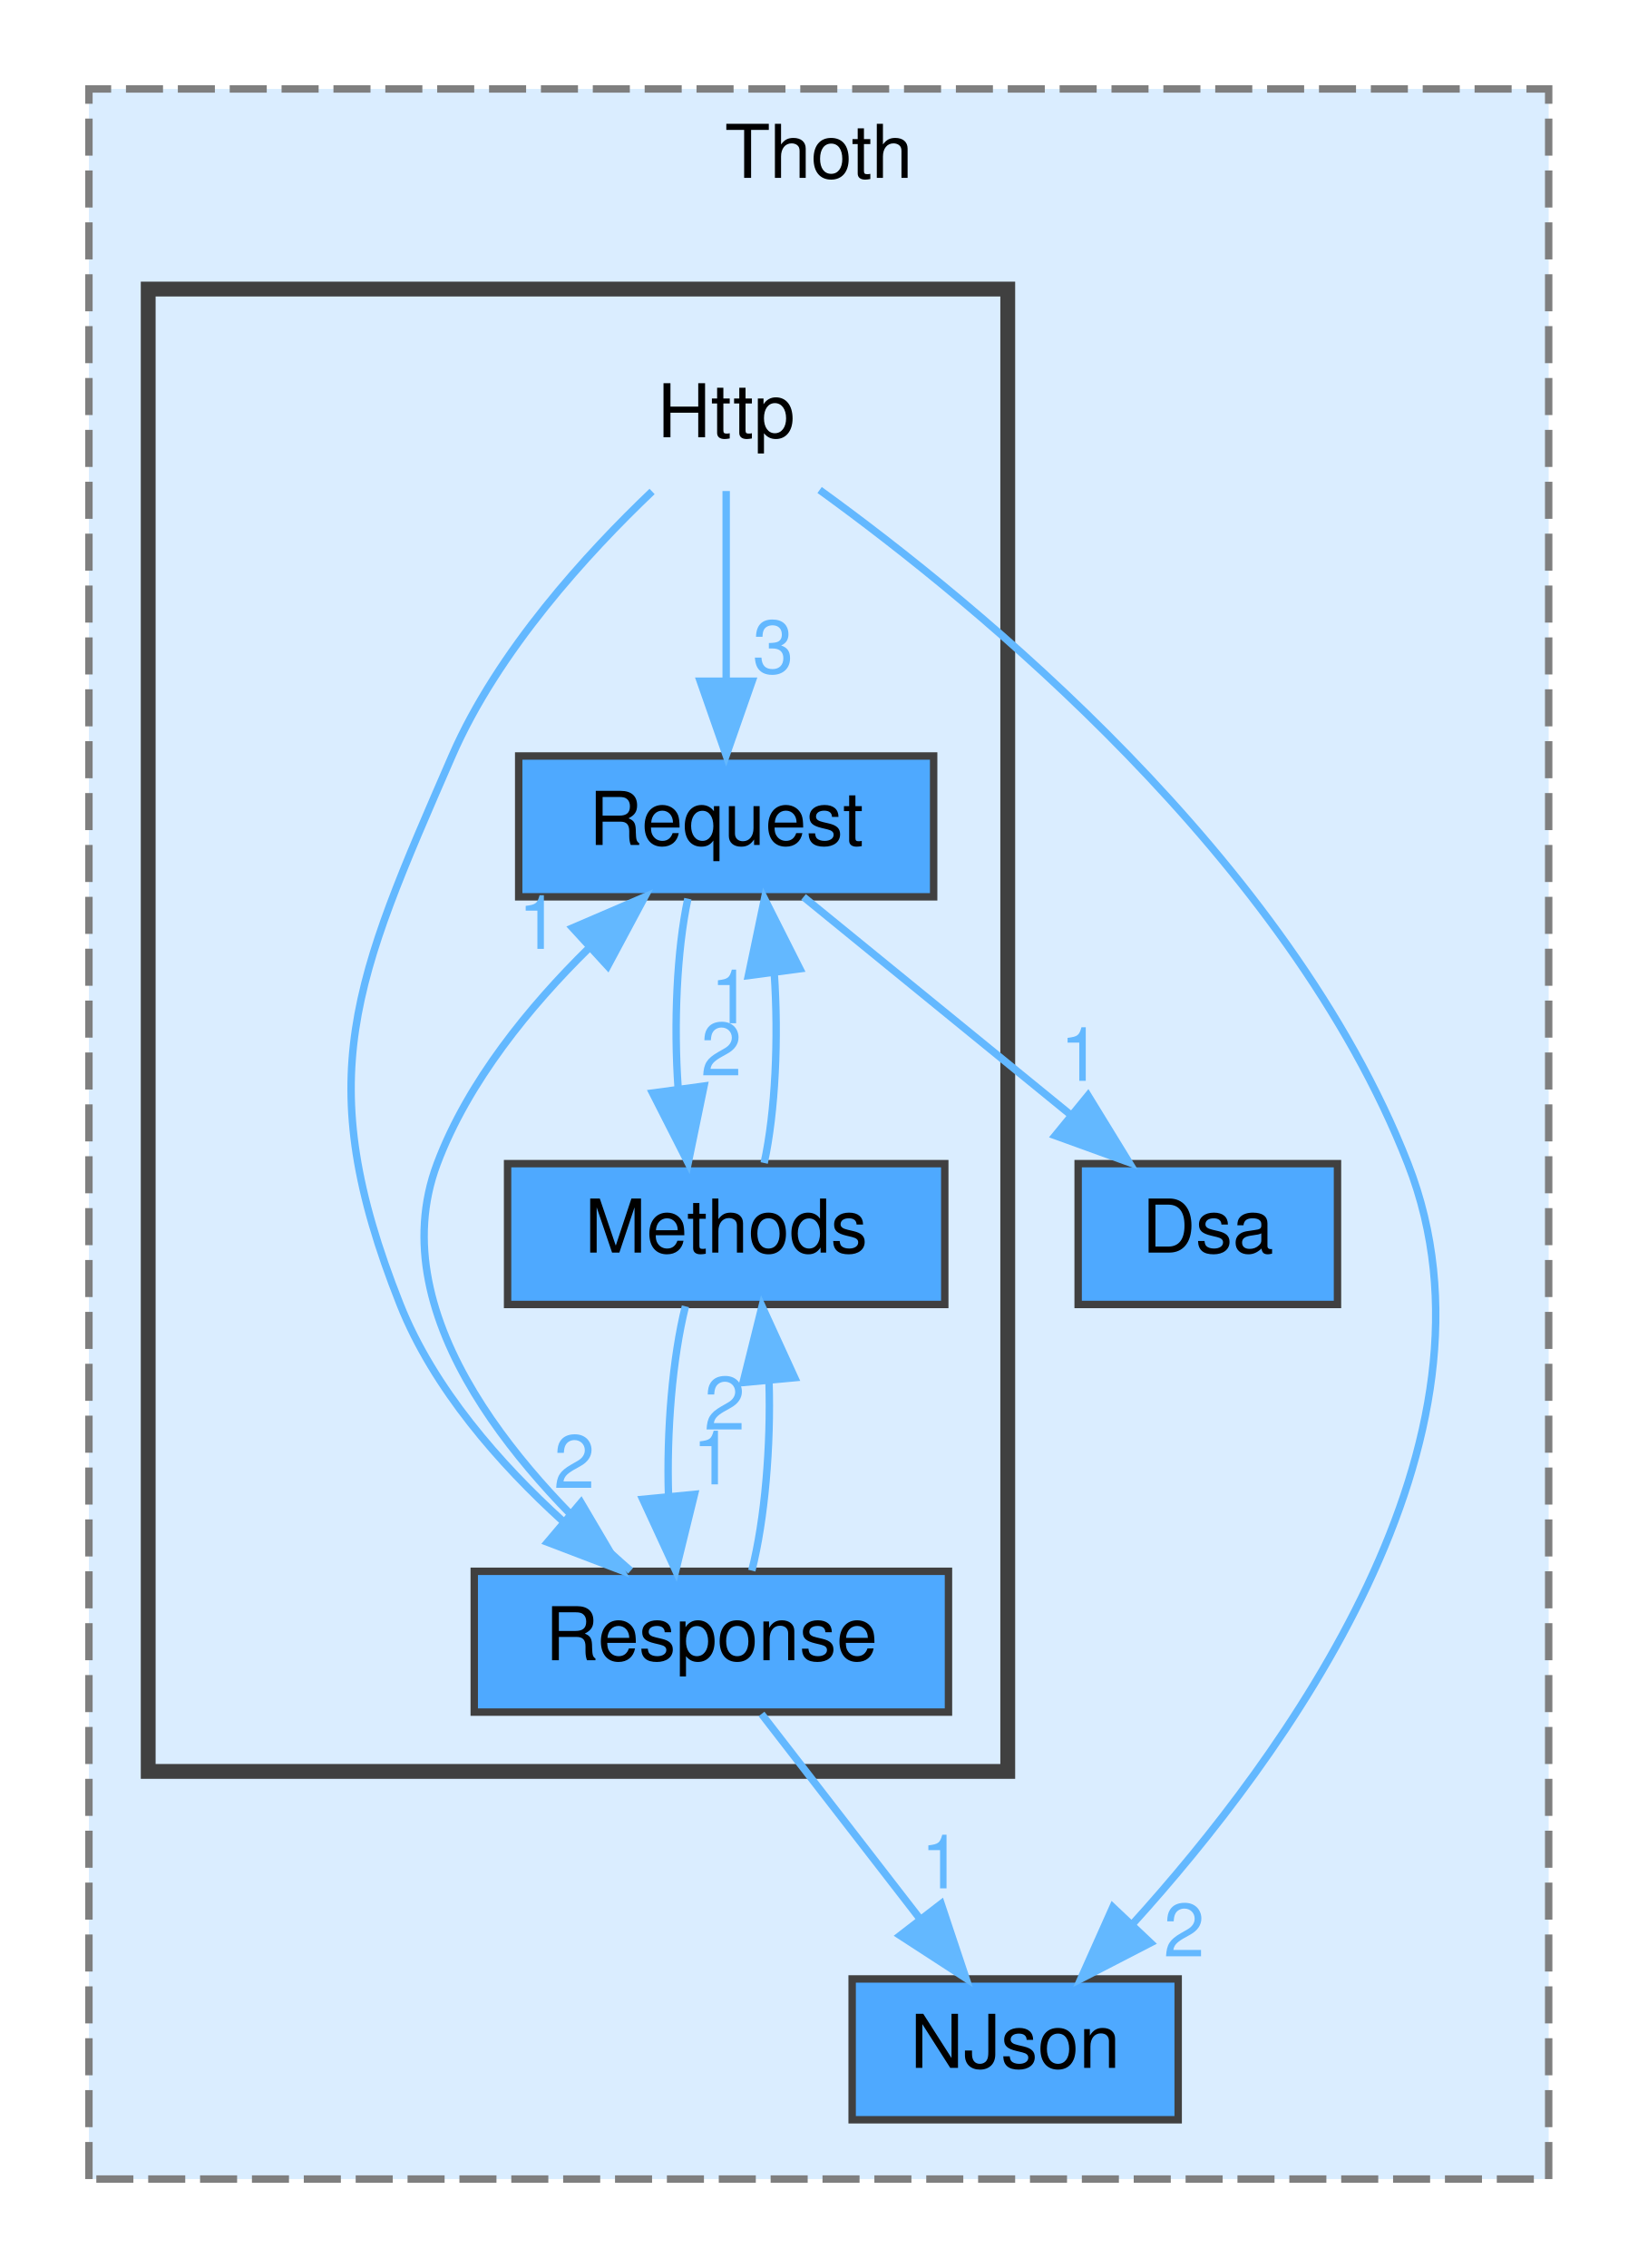
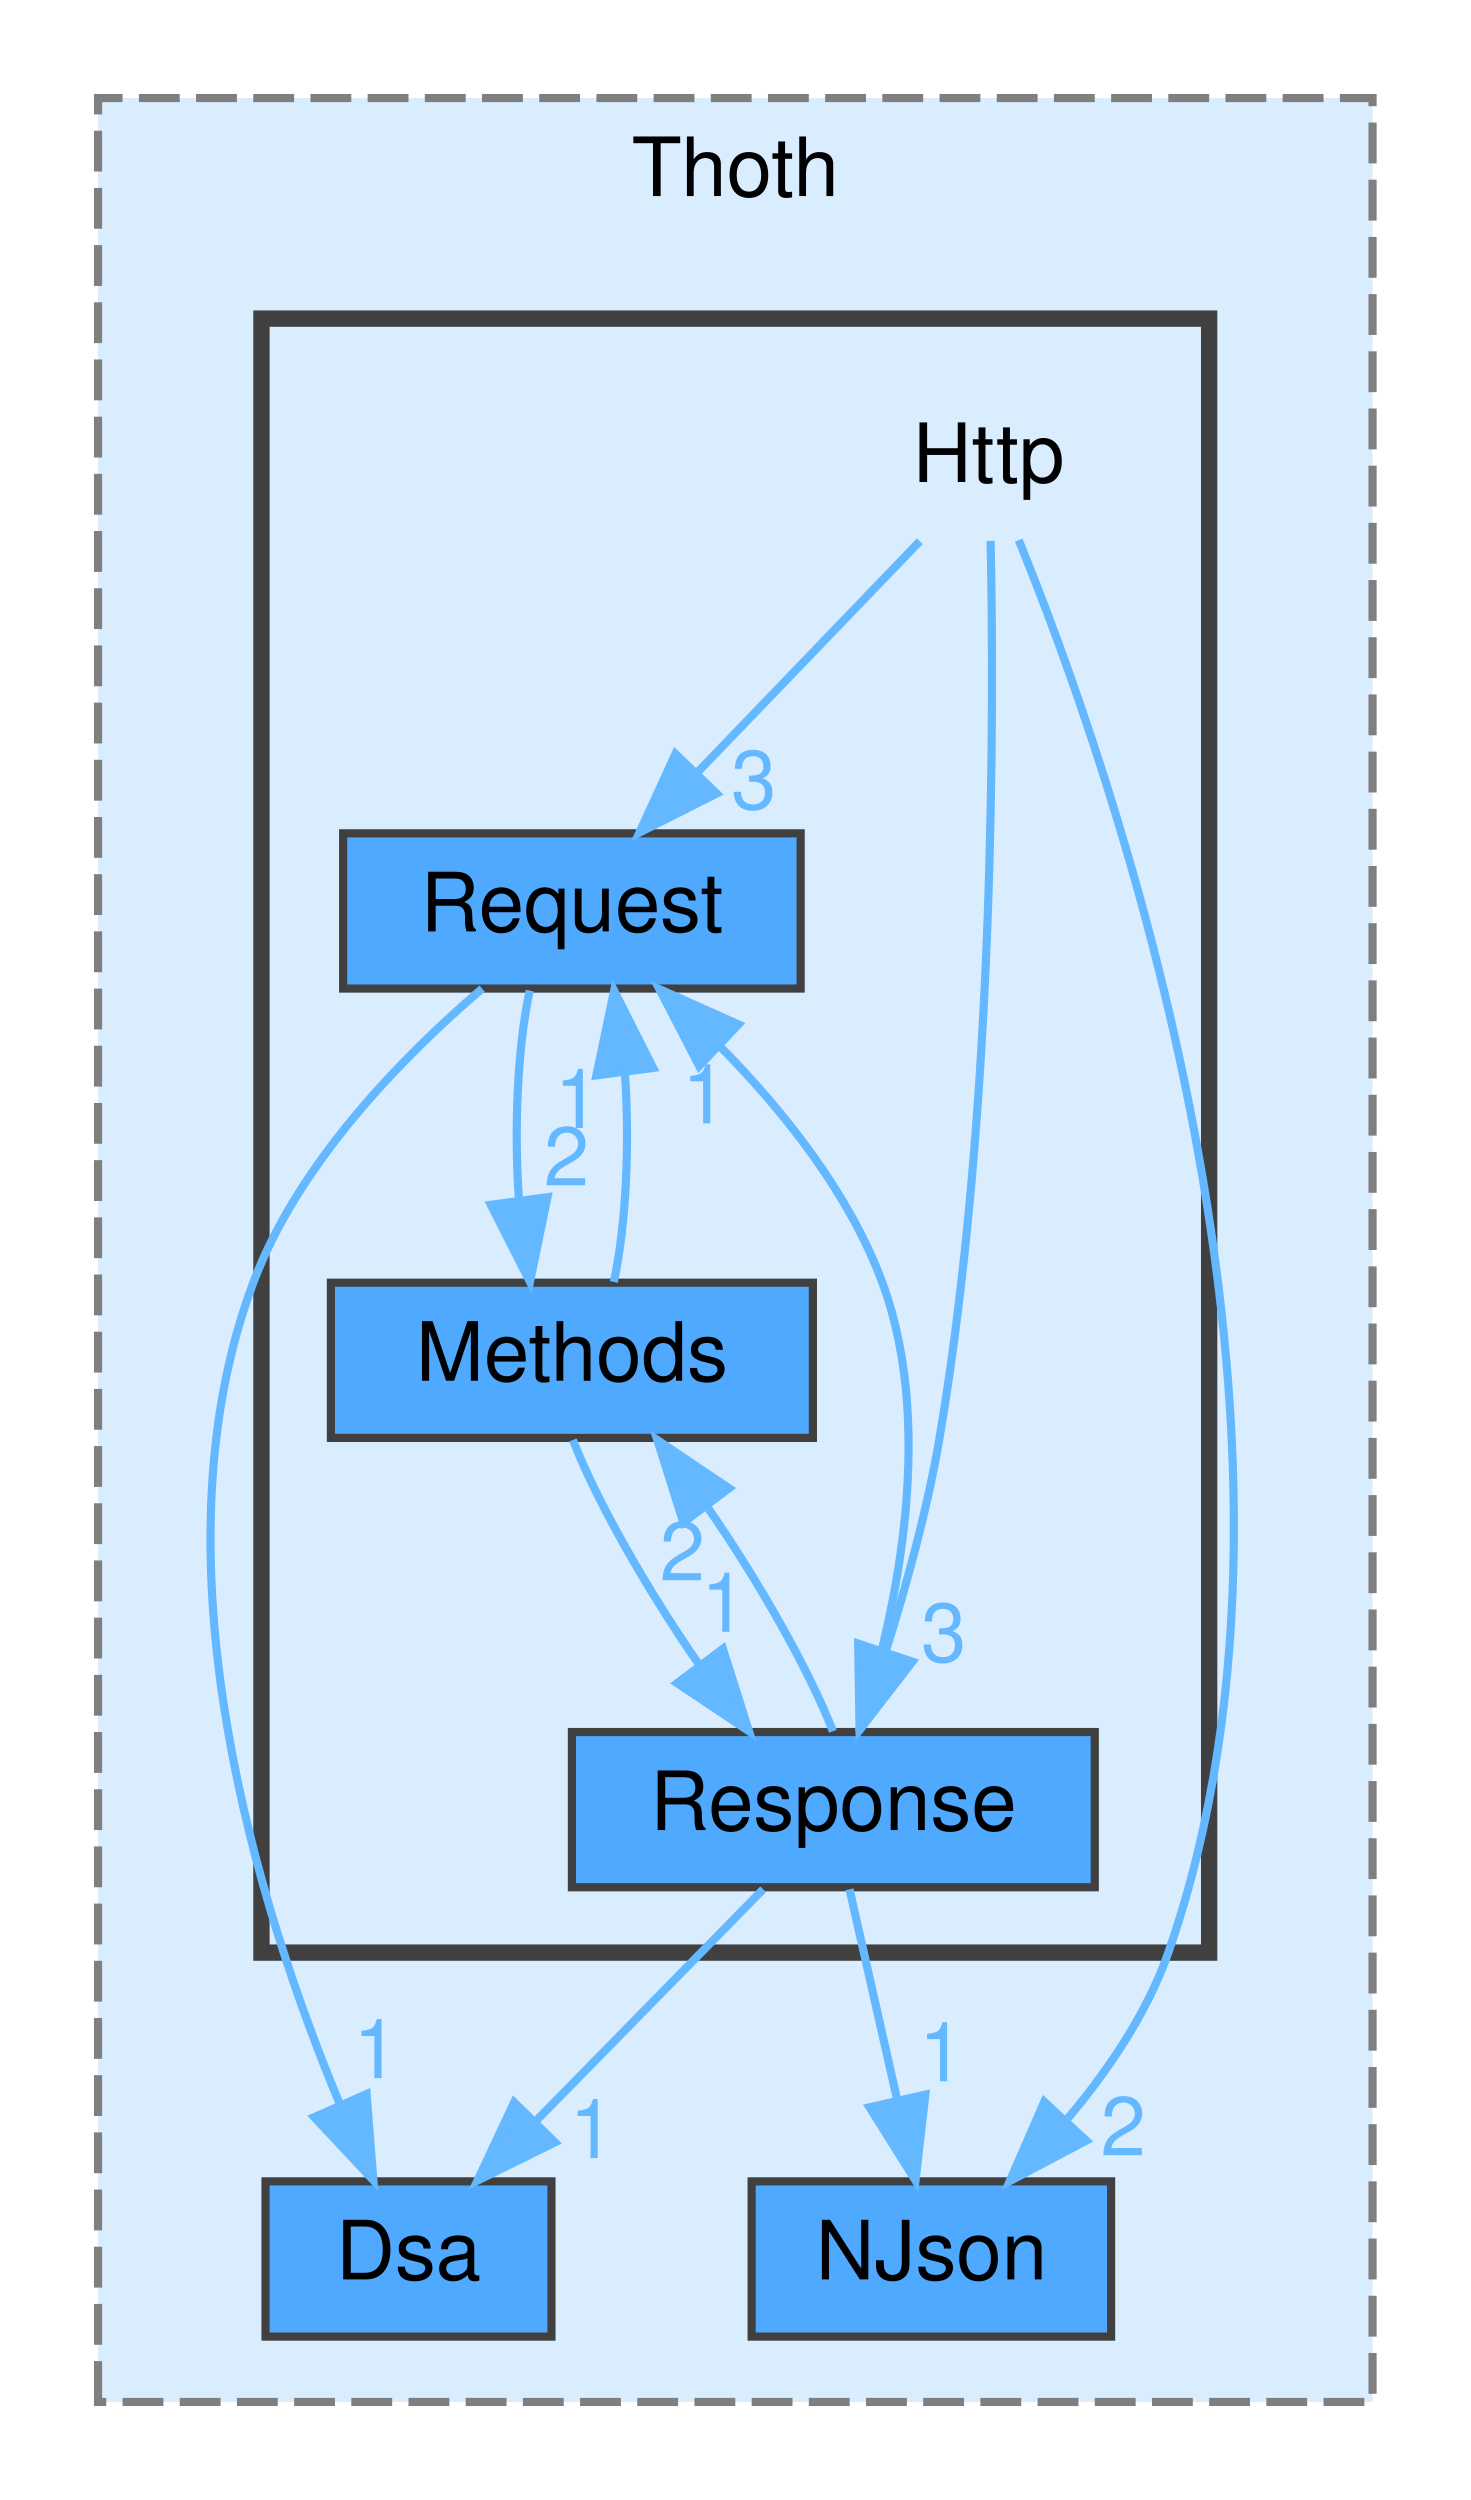
- <svg xmlns="http://www.w3.org/2000/svg" xmlns:xlink="http://www.w3.org/1999/xlink" width="221pt" height="306pt" viewBox="0.00 0.00 221.00 306.00">
+ <svg xmlns="http://www.w3.org/2000/svg" xmlns:xlink="http://www.w3.org/1999/xlink" width="180pt" height="306pt" viewBox="0.00 0.00 180.00 306.00">
  <g id="graph0" class="graph" transform="scale(1 1) rotate(0) translate(4 302)">
    <g id="clust1" class="cluster">
      <g id="a_clust1">
        <a xlink:href="dir_c6a74f695d865e6872ff805f8280c9af.html" target="_top" xlink:title="Thoth">
-           <polygon fill="#daedff" stroke="#7f7f7f" stroke-dasharray="5,2" points="8,-8 8,-290 205,-290 205,-8 8,-8" />
-           <text text-anchor="middle" x="106.5" y="-278" font-family="Helvetica,sans-Serif" font-size="10.00">Thoth</text>
+           <polygon fill="#daedff" stroke="#7f7f7f" stroke-dasharray="5,2" points="8,-8 8,-290 164,-290 164,-8 8,-8" />
+           <text text-anchor="middle" x="86" y="-278" font-family="Helvetica,sans-Serif" font-size="10.00">Thoth</text>
        </a>
      </g>
    </g>
    <g id="clust2" class="cluster">
      <g id="a_clust2">
        <a xlink:href="dir_41cc9e0bb4f1115e1fe2e2758d2bc168.html" target="_top">
-           <polygon fill="#daedff" stroke="#404040" stroke-width="2" points="16,-63 16,-263 132,-263 132,-63 16,-63" />
+           <polygon fill="#daedff" stroke="#404040" stroke-width="2" points="28,-63 28,-263 144,-263 144,-63 28,-63" />
        </a>
      </g>
    </g>
    <g id="node1" class="node">
      <g id="a_node1">
        <a xlink:href="dir_0548d2bb7dd208758f91f985569944be.html" target="_top" xlink:title="NJson">
-           <polygon fill="#4ea9ff" stroke="#404040" points="155,-35 111,-35 111,-16 155,-16 155,-35" />
-           <text text-anchor="middle" x="133" y="-23" font-family="Helvetica,sans-Serif" font-size="10.00">NJson</text>
+           <polygon fill="#4ea9ff" stroke="#404040" points="132,-35 88,-35 88,-16 132,-16 132,-35" />
+           <text text-anchor="middle" x="110" y="-23" font-family="Helvetica,sans-Serif" font-size="10.00">NJson</text>
        </a>
      </g>
    </g>
    <g id="node2" class="node">
      <g id="a_node2">
        <a xlink:href="dir_3c6a022a7e9432f24aa2201eb84947de.html" target="_top" xlink:title="Dsa">
-           <polygon fill="#4ea9ff" stroke="#404040" points="176.5,-145 141.5,-145 141.5,-126 176.5,-126 176.5,-145" />
-           <text text-anchor="middle" x="159" y="-133" font-family="Helvetica,sans-Serif" font-size="10.00">Dsa</text>
+           <polygon fill="#4ea9ff" stroke="#404040" points="63.5,-35 28.5,-35 28.5,-16 63.5,-16 63.5,-35" />
+           <text text-anchor="middle" x="46" y="-23" font-family="Helvetica,sans-Serif" font-size="10.00">Dsa</text>
        </a>
      </g>
    </g>
    <g id="node3" class="node">
-       <text text-anchor="middle" x="94" y="-243" font-family="Helvetica,sans-Serif" font-size="10.00">Http</text>
+       <text text-anchor="middle" x="117" y="-243" font-family="Helvetica,sans-Serif" font-size="10.00">Http</text>
    </g>
    <g id="edge1" class="edge">
      <g id="a_edge1">
        <a xlink:href="dir_000002_000005.html" target="_top">
-           <path fill="none" stroke="#63b8ff" d="M106.61,-235.89C127.82,-220.54 169.88,-186.19 186,-145 200.63,-107.62 169.24,-64.89 148.79,-42.35" />
-           <polygon fill="#63b8ff" stroke="#63b8ff" points="151.27,-39.87 141.86,-35.01 146.18,-44.68 151.27,-39.87" />
+           <path fill="none" stroke="#63b8ff" d="M120.69,-235.89C131.53,-209.31 161.17,-126.53 139,-63 136.42,-55.61 131.65,-48.59 126.71,-42.72" />
+           <polygon fill="#63b8ff" stroke="#63b8ff" points="128.95,-39.99 119.59,-35.03 123.82,-44.74 128.95,-39.99" />
        </a>
      </g>
      <g id="a_edge1-headlabel">
        <a xlink:href="dir_000002_000005.html" target="_top" xlink:title="2">
-           <text text-anchor="middle" x="155.8" y="-38.04" font-family="Helvetica,sans-Serif" font-size="10.00" fill="#63b8ff">2</text>
+           <text text-anchor="middle" x="133.48" y="-38.2" font-family="Helvetica,sans-Serif" font-size="10.00" fill="#63b8ff">2</text>
        </a>
      </g>
    </g>
    <g id="node5" class="node">
      <g id="a_node5">
        <a xlink:href="dir_2e6b931faf85af8d43b2b55a026921d7.html" target="_top" xlink:title="Request">
-           <polygon fill="#4ea9ff" stroke="#404040" points="122,-200 66,-200 66,-181 122,-181 122,-200" />
-           <text text-anchor="middle" x="94" y="-188" font-family="Helvetica,sans-Serif" font-size="10.00">Request</text>
+           <polygon fill="#4ea9ff" stroke="#404040" points="94,-200 38,-200 38,-181 94,-181 94,-200" />
+           <text text-anchor="middle" x="66" y="-188" font-family="Helvetica,sans-Serif" font-size="10.00">Request</text>
        </a>
      </g>
    </g>
    <g id="edge3" class="edge">
      <g id="a_edge3">
        <a xlink:href="dir_000002_000007.html" target="_top">
-           <path fill="none" stroke="#63b8ff" d="M94,-235.75C94,-228.8 94,-218.85 94,-210.13" />
-           <polygon fill="#63b8ff" stroke="#63b8ff" points="97.5,-210.09 94,-200.09 90.5,-210.09 97.5,-210.09" />
+           <path fill="none" stroke="#63b8ff" d="M108.58,-235.75C101.23,-228.11 90.37,-216.82 81.46,-207.56" />
+           <polygon fill="#63b8ff" stroke="#63b8ff" points="83.72,-204.87 74.26,-200.09 78.68,-209.72 83.72,-204.87" />
        </a>
      </g>
      <g id="a_edge3-headlabel">
        <a xlink:href="dir_000002_000007.html" target="_top" xlink:title="3">
-           <text text-anchor="middle" x="100.34" y="-211.18" font-family="Helvetica,sans-Serif" font-size="10.00" fill="#63b8ff">3</text>
+           <text text-anchor="middle" x="88.26" y="-202.99" font-family="Helvetica,sans-Serif" font-size="10.00" fill="#63b8ff">3</text>
        </a>
      </g>
    </g>
    <g id="node6" class="node">
      <g id="a_node6">
        <a xlink:href="dir_2b930848939edf81047ea3b73a2c6d36.html" target="_top" xlink:title="Response">
-           <polygon fill="#4ea9ff" stroke="#404040" points="124,-90 60,-90 60,-71 124,-71 124,-90" />
-           <text text-anchor="middle" x="92" y="-78" font-family="Helvetica,sans-Serif" font-size="10.00">Response</text>
+           <polygon fill="#4ea9ff" stroke="#404040" points="130,-90 66,-90 66,-71 130,-71 130,-90" />
+           <text text-anchor="middle" x="98" y="-78" font-family="Helvetica,sans-Serif" font-size="10.00">Response</text>
        </a>
      </g>
    </g>
    <g id="edge2" class="edge">
      <g id="a_edge2">
        <a xlink:href="dir_000002_000008.html" target="_top">
-           <path fill="none" stroke="#63b8ff" d="M84,-235.69C75.31,-227.41 63.17,-214.19 57,-200 43.83,-169.7 37.8,-156.7 50,-126 54.52,-114.63 63.47,-104.48 71.96,-96.76" />
-           <polygon fill="#63b8ff" stroke="#63b8ff" points="74.41,-99.27 79.79,-90.14 69.89,-93.92 74.41,-99.27" />
+           <path fill="none" stroke="#63b8ff" d="M117.25,-235.8C117.67,-216.1 117.86,-166.62 111,-126 109.52,-117.27 106.92,-107.83 104.42,-99.89" />
+           <polygon fill="#63b8ff" stroke="#63b8ff" points="107.68,-98.61 101.21,-90.22 101.04,-100.82 107.68,-98.61" />
        </a>
      </g>
      <g id="a_edge2-headlabel">
-         <a xlink:href="dir_000002_000008.html" target="_top" xlink:title="2">
-           <text text-anchor="middle" x="73.5" y="-101.25" font-family="Helvetica,sans-Serif" font-size="10.00" fill="#63b8ff">2</text>
+         <a xlink:href="dir_000002_000008.html" target="_top" xlink:title="3">
+           <text text-anchor="middle" x="111.51" y="-98.62" font-family="Helvetica,sans-Serif" font-size="10.00" fill="#63b8ff">3</text>
        </a>
      </g>
    </g>
    <g id="node4" class="node">
      <g id="a_node4">
        <a xlink:href="dir_09d6a22b96cbdd451a8a41c9804b07f2.html" target="_top" xlink:title="Methods">
-           <polygon fill="#4ea9ff" stroke="#404040" points="123.5,-145 64.5,-145 64.5,-126 123.5,-126 123.5,-145" />
-           <text text-anchor="middle" x="94" y="-133" font-family="Helvetica,sans-Serif" font-size="10.00">Methods</text>
+           <polygon fill="#4ea9ff" stroke="#404040" points="95.5,-145 36.5,-145 36.5,-126 95.5,-126 95.5,-145" />
+           <text text-anchor="middle" x="66" y="-133" font-family="Helvetica,sans-Serif" font-size="10.00">Methods</text>
        </a>
      </g>
    </g>
    <g id="edge5" class="edge">
      <g id="a_edge5">
        <a xlink:href="dir_000004_000007.html" target="_top">
-           <path fill="none" stroke="#63b8ff" d="M99.13,-145.09C100.64,-151.99 101.09,-161.93 100.49,-170.66" />
-           <polygon fill="#63b8ff" stroke="#63b8ff" points="97,-170.38 99.17,-180.75 103.94,-171.29 97,-170.38" />
+           <path fill="none" stroke="#63b8ff" d="M71.13,-145.09C72.64,-151.99 73.09,-161.93 72.49,-170.66" />
+           <polygon fill="#63b8ff" stroke="#63b8ff" points="69,-170.38 71.17,-180.75 75.94,-171.29 69,-170.38" />
        </a>
      </g>
      <g id="a_edge5-headlabel">
        <a xlink:href="dir_000004_000007.html" target="_top" xlink:title="1">
-           <text text-anchor="middle" x="94.65" y="-163.94" font-family="Helvetica,sans-Serif" font-size="10.00" fill="#63b8ff">1</text>
+           <text text-anchor="middle" x="66.65" y="-163.94" font-family="Helvetica,sans-Serif" font-size="10.00" fill="#63b8ff">1</text>
        </a>
      </g>
    </g>
    <g id="edge4" class="edge">
      <g id="a_edge4">
        <a xlink:href="dir_000004_000008.html" target="_top">
-           <path fill="none" stroke="#63b8ff" d="M88.5,-125.75C86.75,-118.8 85.94,-108.85 86.22,-100.13" />
-           <polygon fill="#63b8ff" stroke="#63b8ff" points="89.72,-100.38 87.19,-90.09 82.75,-99.71 89.72,-100.38" />
+           <path fill="none" stroke="#63b8ff" d="M66.12,-125.75C69.03,-118.26 75.28,-107.28 81.65,-98.13" />
+           <polygon fill="#63b8ff" stroke="#63b8ff" points="84.48,-100.19 87.68,-90.09 78.88,-95.98 84.48,-100.19" />
        </a>
      </g>
      <g id="a_edge4-headlabel">
        <a xlink:href="dir_000004_000008.html" target="_top" xlink:title="1">
-           <text text-anchor="middle" x="92.2" y="-101.73" font-family="Helvetica,sans-Serif" font-size="10.00" fill="#63b8ff">1</text>
+           <text text-anchor="middle" x="84.59" y="-102.27" font-family="Helvetica,sans-Serif" font-size="10.00" fill="#63b8ff">1</text>
        </a>
      </g>
    </g>
    <g id="edge7" class="edge">
      <g id="a_edge7">
        <a xlink:href="dir_000007_000001.html" target="_top">
-           <path fill="none" stroke="#63b8ff" d="M104.44,-180.98C114.15,-173.07 128.82,-161.11 140.5,-151.58" />
-           <polygon fill="#63b8ff" stroke="#63b8ff" points="142.83,-154.2 148.37,-145.17 138.4,-148.78 142.83,-154.2" />
+           <path fill="none" stroke="#63b8ff" d="M55.01,-180.99C45.55,-172.9 32.57,-159.81 27,-145 14.16,-110.85 27.77,-67.98 37.66,-44.3" />
+           <polygon fill="#63b8ff" stroke="#63b8ff" points="40.87,-45.69 41.7,-35.13 34.46,-42.86 40.87,-45.69" />
        </a>
      </g>
      <g id="a_edge7-headlabel">
        <a xlink:href="dir_000007_000001.html" target="_top" xlink:title="1">
-           <text text-anchor="middle" x="141.84" y="-156.17" font-family="Helvetica,sans-Serif" font-size="10.00" fill="#63b8ff">1</text>
+           <text text-anchor="middle" x="42.01" y="-47.63" font-family="Helvetica,sans-Serif" font-size="10.00" fill="#63b8ff">1</text>
        </a>
      </g>
    </g>
    <g id="edge6" class="edge">
      <g id="a_edge6">
        <a xlink:href="dir_000007_000004.html" target="_top">
-           <path fill="none" stroke="#63b8ff" d="M88.83,-180.75C87.34,-173.8 86.9,-163.85 87.52,-155.13" />
-           <polygon fill="#63b8ff" stroke="#63b8ff" points="91.01,-155.47 88.87,-145.09 84.07,-154.53 91.01,-155.47" />
+           <path fill="none" stroke="#63b8ff" d="M60.83,-180.75C59.34,-173.8 58.9,-163.85 59.52,-155.13" />
+           <polygon fill="#63b8ff" stroke="#63b8ff" points="63.01,-155.47 60.87,-145.09 56.07,-154.53 63.01,-155.47" />
        </a>
      </g>
      <g id="a_edge6-headlabel">
        <a xlink:href="dir_000007_000004.html" target="_top" xlink:title="2">
-           <text text-anchor="middle" x="93.34" y="-156.91" font-family="Helvetica,sans-Serif" font-size="10.00" fill="#63b8ff">2</text>
+           <text text-anchor="middle" x="65.34" y="-156.91" font-family="Helvetica,sans-Serif" font-size="10.00" fill="#63b8ff">2</text>
        </a>
      </g>
    </g>
    <g id="edge8" class="edge">
      <g id="a_edge8">
        <a xlink:href="dir_000008_000005.html" target="_top">
-           <path fill="none" stroke="#63b8ff" d="M98.77,-70.75C104.56,-63.26 113.06,-52.28 120.14,-43.13" />
-           <polygon fill="#63b8ff" stroke="#63b8ff" points="123.01,-45.14 126.36,-35.09 117.47,-40.86 123.01,-45.14" />
+           <path fill="none" stroke="#63b8ff" d="M99.98,-70.75C101.57,-63.72 103.86,-53.62 105.85,-44.84" />
+           <polygon fill="#63b8ff" stroke="#63b8ff" points="109.26,-45.62 108.06,-35.09 102.43,-44.07 109.26,-45.62" />
        </a>
      </g>
      <g id="a_edge8-headlabel">
        <a xlink:href="dir_000008_000005.html" target="_top" xlink:title="1">
-           <text text-anchor="middle" x="123.05" y="-47.22" font-family="Helvetica,sans-Serif" font-size="10.00" fill="#63b8ff">1</text>
+           <text text-anchor="middle" x="111.24" y="-47.25" font-family="Helvetica,sans-Serif" font-size="10.00" fill="#63b8ff">1</text>
+         </a>
+       </g>
+     </g>
+     <g id="edge11" class="edge">
+       <g id="a_edge11">
+         <a xlink:href="dir_000008_000001.html" target="_top">
+           <path fill="none" stroke="#63b8ff" d="M89.41,-70.75C81.84,-63.03 70.62,-51.6 61.49,-42.28" />
+           <polygon fill="#63b8ff" stroke="#63b8ff" points="63.93,-39.78 54.43,-35.09 58.93,-44.68 63.93,-39.78" />
+         </a>
+       </g>
+       <g id="a_edge11-headlabel">
+         <a xlink:href="dir_000008_000001.html" target="_top" xlink:title="1">
+           <text text-anchor="middle" x="68.47" y="-37.85" font-family="Helvetica,sans-Serif" font-size="10.00" fill="#63b8ff">1</text>
        </a>
      </g>
    </g>
    <g id="edge9" class="edge">
      <g id="a_edge9">
        <a xlink:href="dir_000008_000004.html" target="_top">
-           <path fill="none" stroke="#63b8ff" d="M97.46,-90.09C99.22,-96.99 100.05,-106.93 99.78,-115.66" />
-           <polygon fill="#63b8ff" stroke="#63b8ff" points="96.28,-115.47 98.84,-125.75 103.25,-116.12 96.28,-115.47" />
+           <path fill="none" stroke="#63b8ff" d="M97.95,-90.09C95.08,-97.52 88.86,-108.5 82.49,-117.67" />
+           <polygon fill="#63b8ff" stroke="#63b8ff" points="79.64,-115.64 76.45,-125.75 85.24,-119.84 79.64,-115.64" />
        </a>
      </g>
      <g id="a_edge9-headlabel">
        <a xlink:href="dir_000008_000004.html" target="_top" xlink:title="2">
-           <text text-anchor="middle" x="93.79" y="-109.12" font-family="Helvetica,sans-Serif" font-size="10.00" fill="#63b8ff">2</text>
+           <text text-anchor="middle" x="79.52" y="-108.57" font-family="Helvetica,sans-Serif" font-size="10.00" fill="#63b8ff">2</text>
        </a>
      </g>
    </g>
    <g id="edge10" class="edge">
      <g id="a_edge10">
        <a xlink:href="dir_000008_000007.html" target="_top">
-           <path fill="none" stroke="#63b8ff" d="M81.1,-90.07C67.55,-101.85 47.09,-123.98 55,-145 59.18,-156.11 67.52,-166.25 75.43,-174.04" />
-           <polygon fill="#63b8ff" stroke="#63b8ff" points="73.28,-176.81 83.01,-180.99 78.01,-171.65 73.28,-176.81" />
+           <path fill="none" stroke="#63b8ff" d="M101.1,-90.02C105.13,-102.5 110.9,-126.3 104,-145 99.94,-156.01 91.81,-166.14 84.1,-173.95" />
+           <polygon fill="#63b8ff" stroke="#63b8ff" points="81.58,-171.52 76.71,-180.93 86.39,-176.61 81.58,-171.52" />
        </a>
      </g>
      <g id="a_edge10-headlabel">
        <a xlink:href="dir_000008_000007.html" target="_top" xlink:title="1">
-           <text text-anchor="middle" x="68.71" y="-173.98" font-family="Helvetica,sans-Serif" font-size="10.00" fill="#63b8ff">1</text>
+           <text text-anchor="middle" x="82.25" y="-164.49" font-family="Helvetica,sans-Serif" font-size="10.00" fill="#63b8ff">1</text>
        </a>
      </g>
    </g>
  </g>
</svg>
